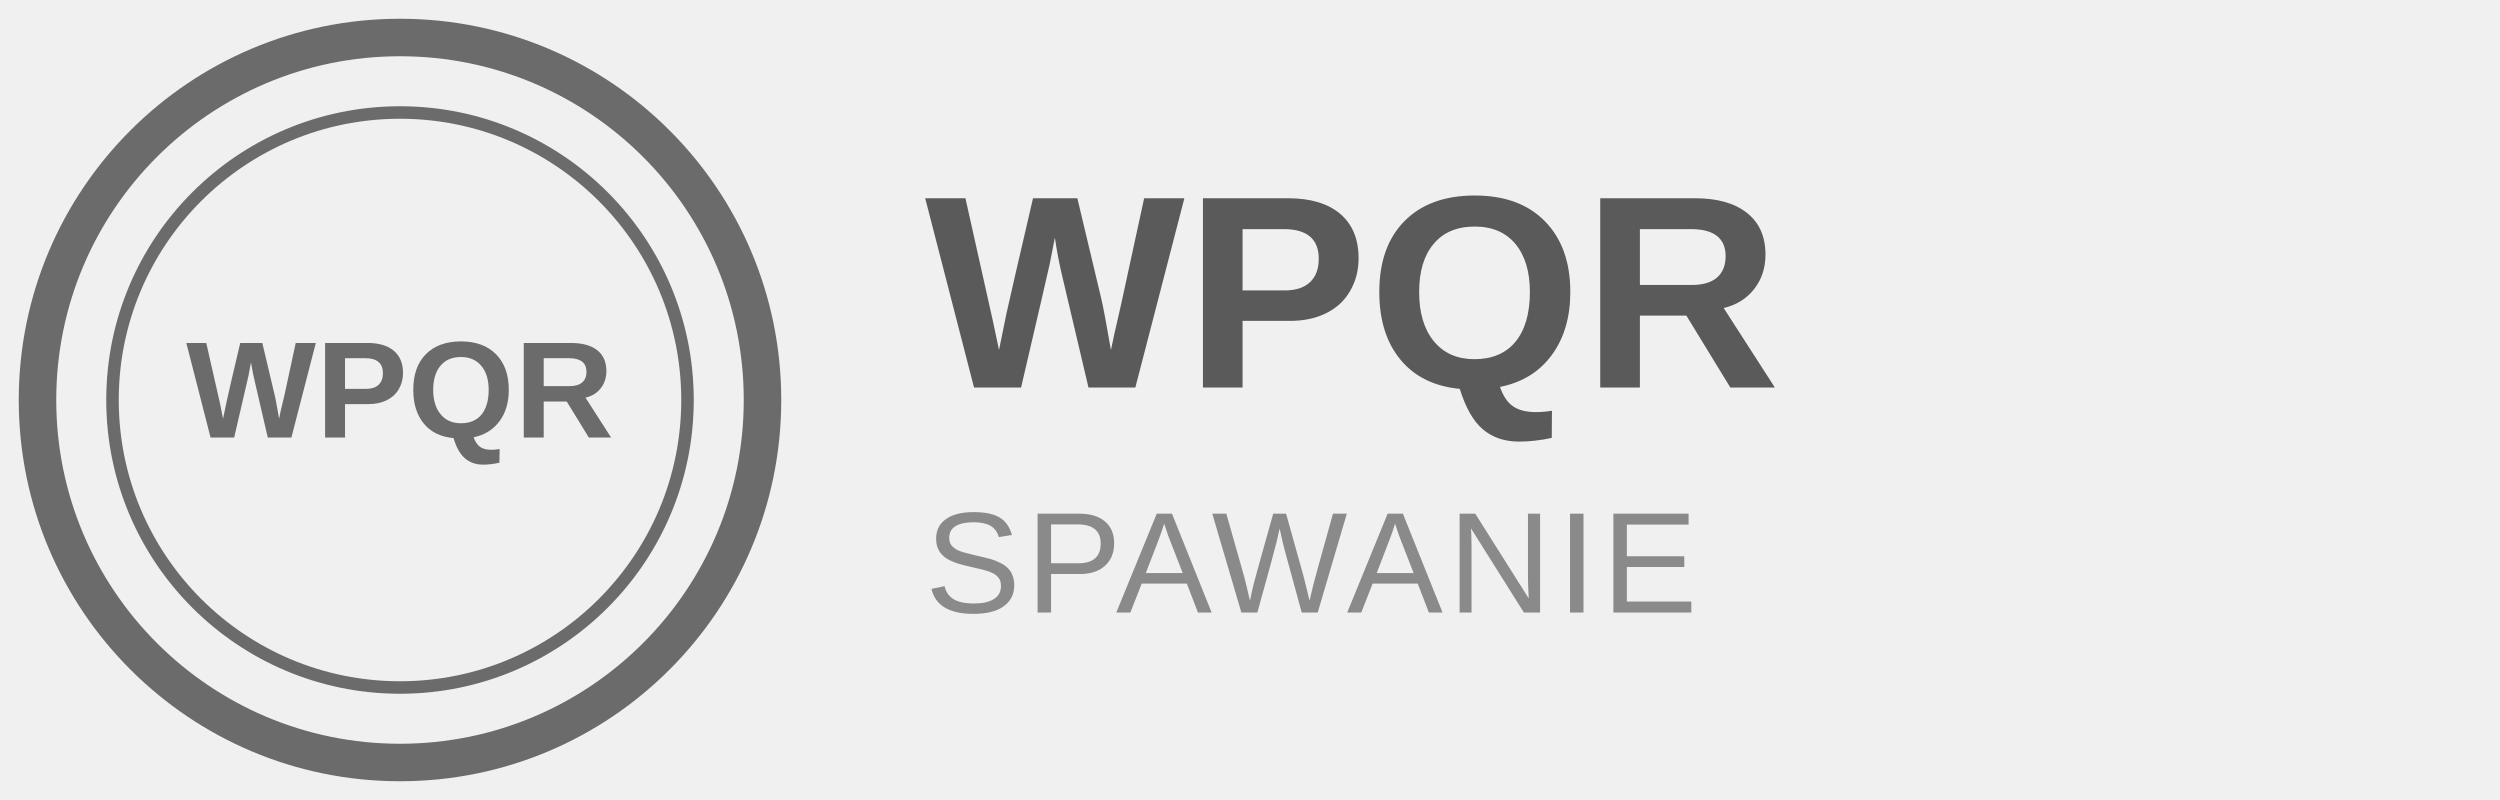
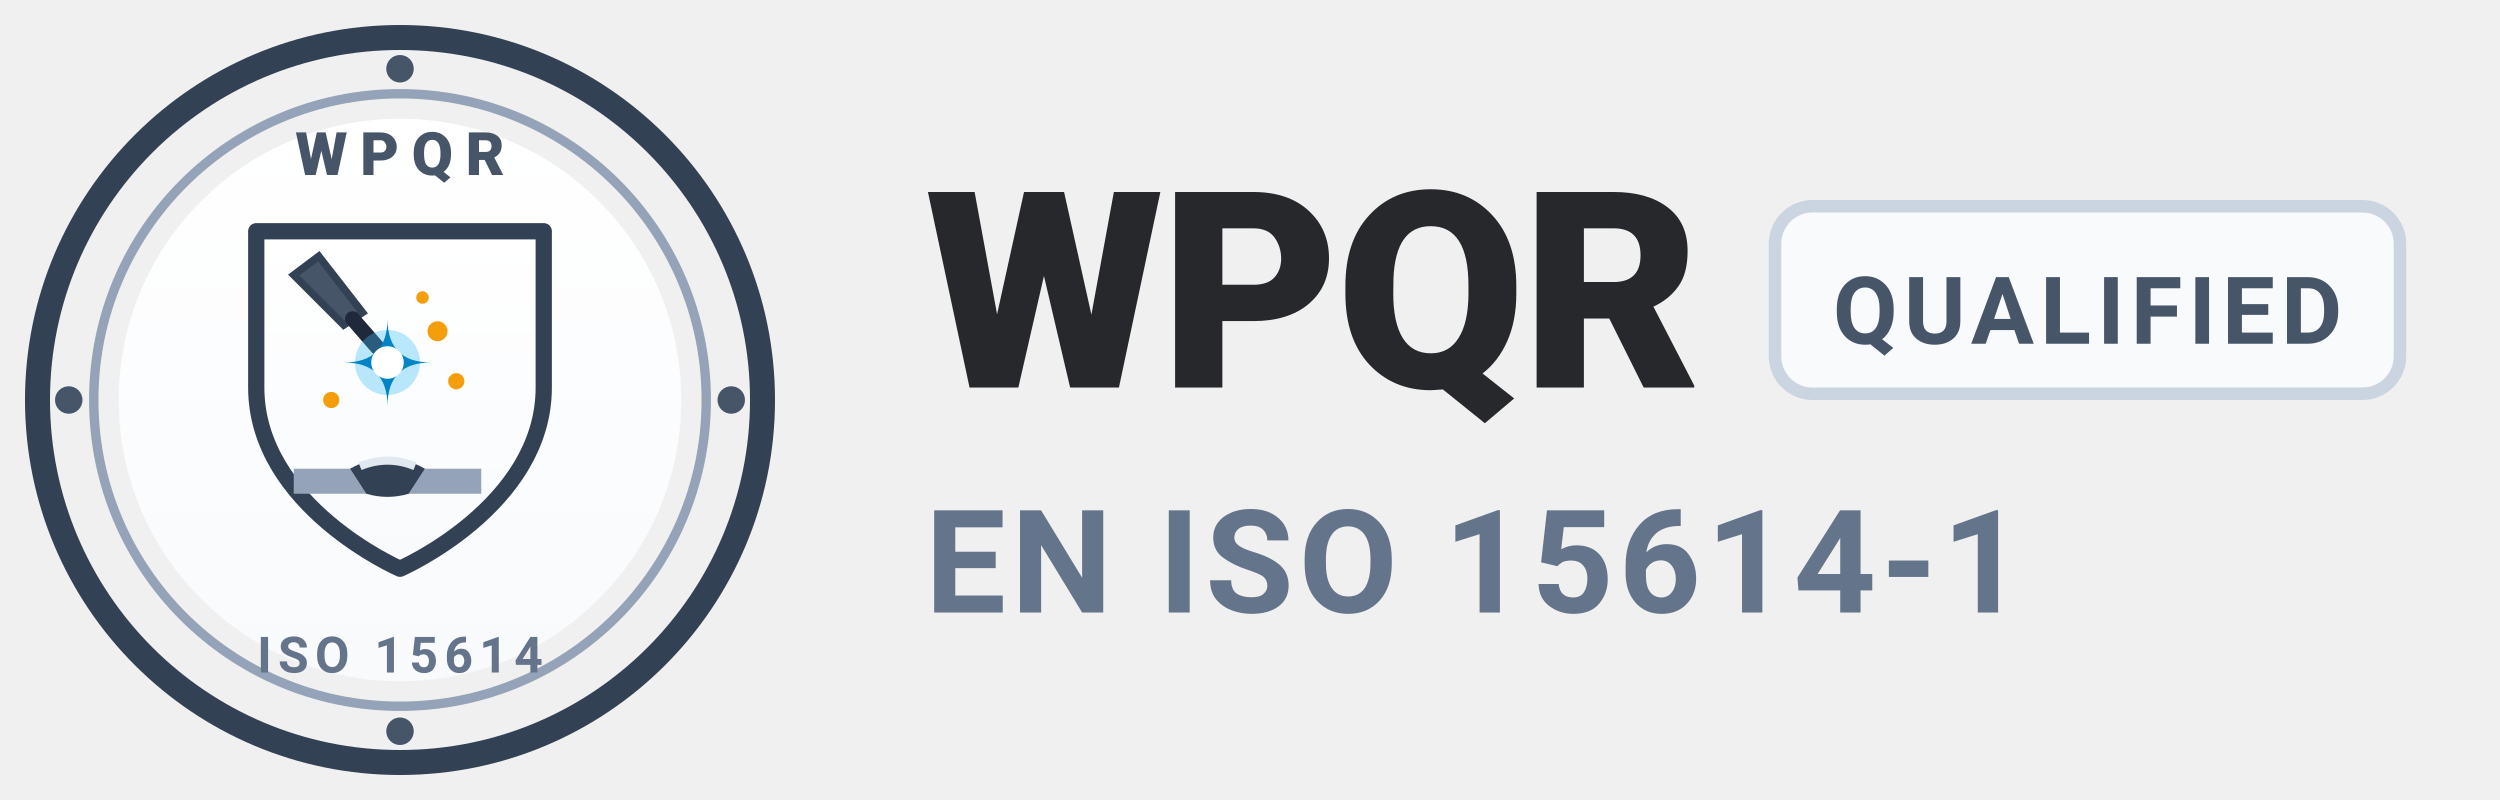
- <svg xmlns="http://www.w3.org/2000/svg" viewBox="0 0 200 64" width="200" height="64" role="img" aria-label="WPQR SPAWANIE">
-   <circle cx="32" cy="32" r="29" fill="none" stroke="#6b6b6b" stroke-width="3" />
-   <circle cx="32" cy="32" r="23" fill="none" stroke="#6b6b6b" stroke-width="1" />
-   <text x="32" y="35" text-anchor="middle" font-family="Arial, Helvetica, sans-serif" font-weight="700" font-size="11" fill="#6b6b6b">WPQR</text>
-   <text x="74" y="31" font-family="Arial, Helvetica, sans-serif" font-weight="700" font-size="22" fill="#5a5a5a">WPQR</text>
-   <text x="74" y="49" font-family="Arial, Helvetica, sans-serif" font-size="11.5" letter-spacing="0.4" fill="#8a8a8a">SPAWANIE</text>
+ <svg xmlns="http://www.w3.org/2000/svg" viewBox="0 0 200 64" width="200" height="64" role="img" aria-label="WPQR - Welding Procedure Qualification Record / EN ISO 15614-1">
+   <defs>
+     <linearGradient id="wpqrGrad" x1="0" y1="0" x2="0" y2="1">
+       <stop offset="0%" stop-color="#ffffff" />
+       <stop offset="100%" stop-color="#f8fafc" />
+     </linearGradient>
+   </defs>
+   <g id="wpqr-emblem">
+     <circle cx="32" cy="32" r="29" fill="none" stroke="#334155" stroke-width="2" />
+     <circle cx="32" cy="32" r="24.5" fill="none" stroke="#94a3b8" stroke-width="0.75" />
+     <circle cx="32" cy="32" r="22.5" fill="url(#wpqrGrad)" stroke="none" />
+     <circle cx="32" cy="5.5" r="1.1" fill="#475569" />
+     <circle cx="32" cy="58.5" r="1.1" fill="#475569" />
+     <circle cx="5.5" cy="32" r="1.1" fill="#475569" />
+     <circle cx="58.5" cy="32" r="1.1" fill="#475569" />
+     <path d="M20.5,18.5 L43.5,18.5 C43.5,18.5 43.5,29.5 43.5,31 C43.5,40.5 32,45.5 32,45.5 C32,45.5 20.5,40.5 20.5,31 C20.5,29.5 20.5,18.5 20.5,18.5 Z" fill="url(#wpqrGrad)" stroke="#334155" stroke-width="1.3" stroke-linejoin="round" />
+     <path d="M23.5,22 L25.5,20.5 L29,25 L27.5,26 Z" fill="#475569" stroke="#334155" stroke-width="0.6" />
+     <line x1="28.2" y1="25.5" x2="30.2" y2="27.8" stroke="#1e293b" stroke-width="1.2" stroke-linecap="round" />
+     <circle cx="31" cy="29" r="2.6" fill="#38bdf8" opacity="0.35" />
+     <path d="M31,25.5 Q31,29 34.5,29 Q31,29 31,32.5 Q31,29 27.5,29 Q31,29 31,25.5 Z" fill="#0284c7" />
+     <circle cx="31" cy="29" r="1.3" fill="#ffffff" />
+     <circle cx="35" cy="26.5" r="0.8" fill="#f59e0b" />
+     <circle cx="36.5" cy="30.5" r="0.65" fill="#f59e0b" />
+     <circle cx="26.5" cy="32" r="0.65" fill="#f59e0b" />
+     <circle cx="33.8" cy="23.8" r="0.5" fill="#f59e0b" />
+     <path d="M23.5,37.5 L28,37.5 L29.3,39.5 L23.5,39.5 Z" fill="#94a3b8" />
+     <path d="M32.7,39.5 L34,37.5 L38.5,37.5 L38.5,39.5 Z" fill="#94a3b8" />
+     <path d="M28,37.5 Q31,35.8 34,37.5 L32.7,39.5 Q31,40 29.3,39.5 Z" fill="#334155" />
+     <path d="M28.8,37.3 Q31,36.4 33.2,37.3" fill="none" stroke="#e2e8f0" stroke-width="0.65" />
+     <text x="32" y="14" text-anchor="middle" font-family="Montserrat, -apple-system, BlinkMacSystemFont, 'Segoe UI', Roboto, sans-serif" font-weight="800" font-size="4.8" fill="#475569" letter-spacing="1">WPQR</text>
+     <text x="32" y="53.8" text-anchor="middle" font-family="Montserrat, -apple-system, BlinkMacSystemFont, 'Segoe UI', Roboto, sans-serif" font-weight="700" font-size="4" fill="#64748b" letter-spacing="0.5">ISO 15614</text>
+   </g>
+   <g id="wpqr-text">
+     <text x="74" y="31" font-family="Montserrat, -apple-system, BlinkMacSystemFont, 'Segoe UI', Roboto, sans-serif" font-weight="800" font-size="22" fill="#26282C" letter-spacing="-0.3">WPQR</text>
+     <rect x="142" y="16.5" width="50" height="15" rx="3" fill="#f8fafc" stroke="#cbd5e1" stroke-width="1" />
+     <text x="167" y="27.5" text-anchor="middle" font-family="Montserrat, -apple-system, BlinkMacSystemFont, 'Segoe UI', Roboto, sans-serif" font-weight="700" font-size="7.5" fill="#475569" letter-spacing="0.5">QUALIFIED</text>
+     <text x="74" y="49" font-family="Montserrat, -apple-system, BlinkMacSystemFont, 'Segoe UI', Roboto, sans-serif" font-weight="600" font-size="11.5" letter-spacing="0.4" fill="#64748b">EN ISO 15614-1</text>
+   </g>
</svg>
